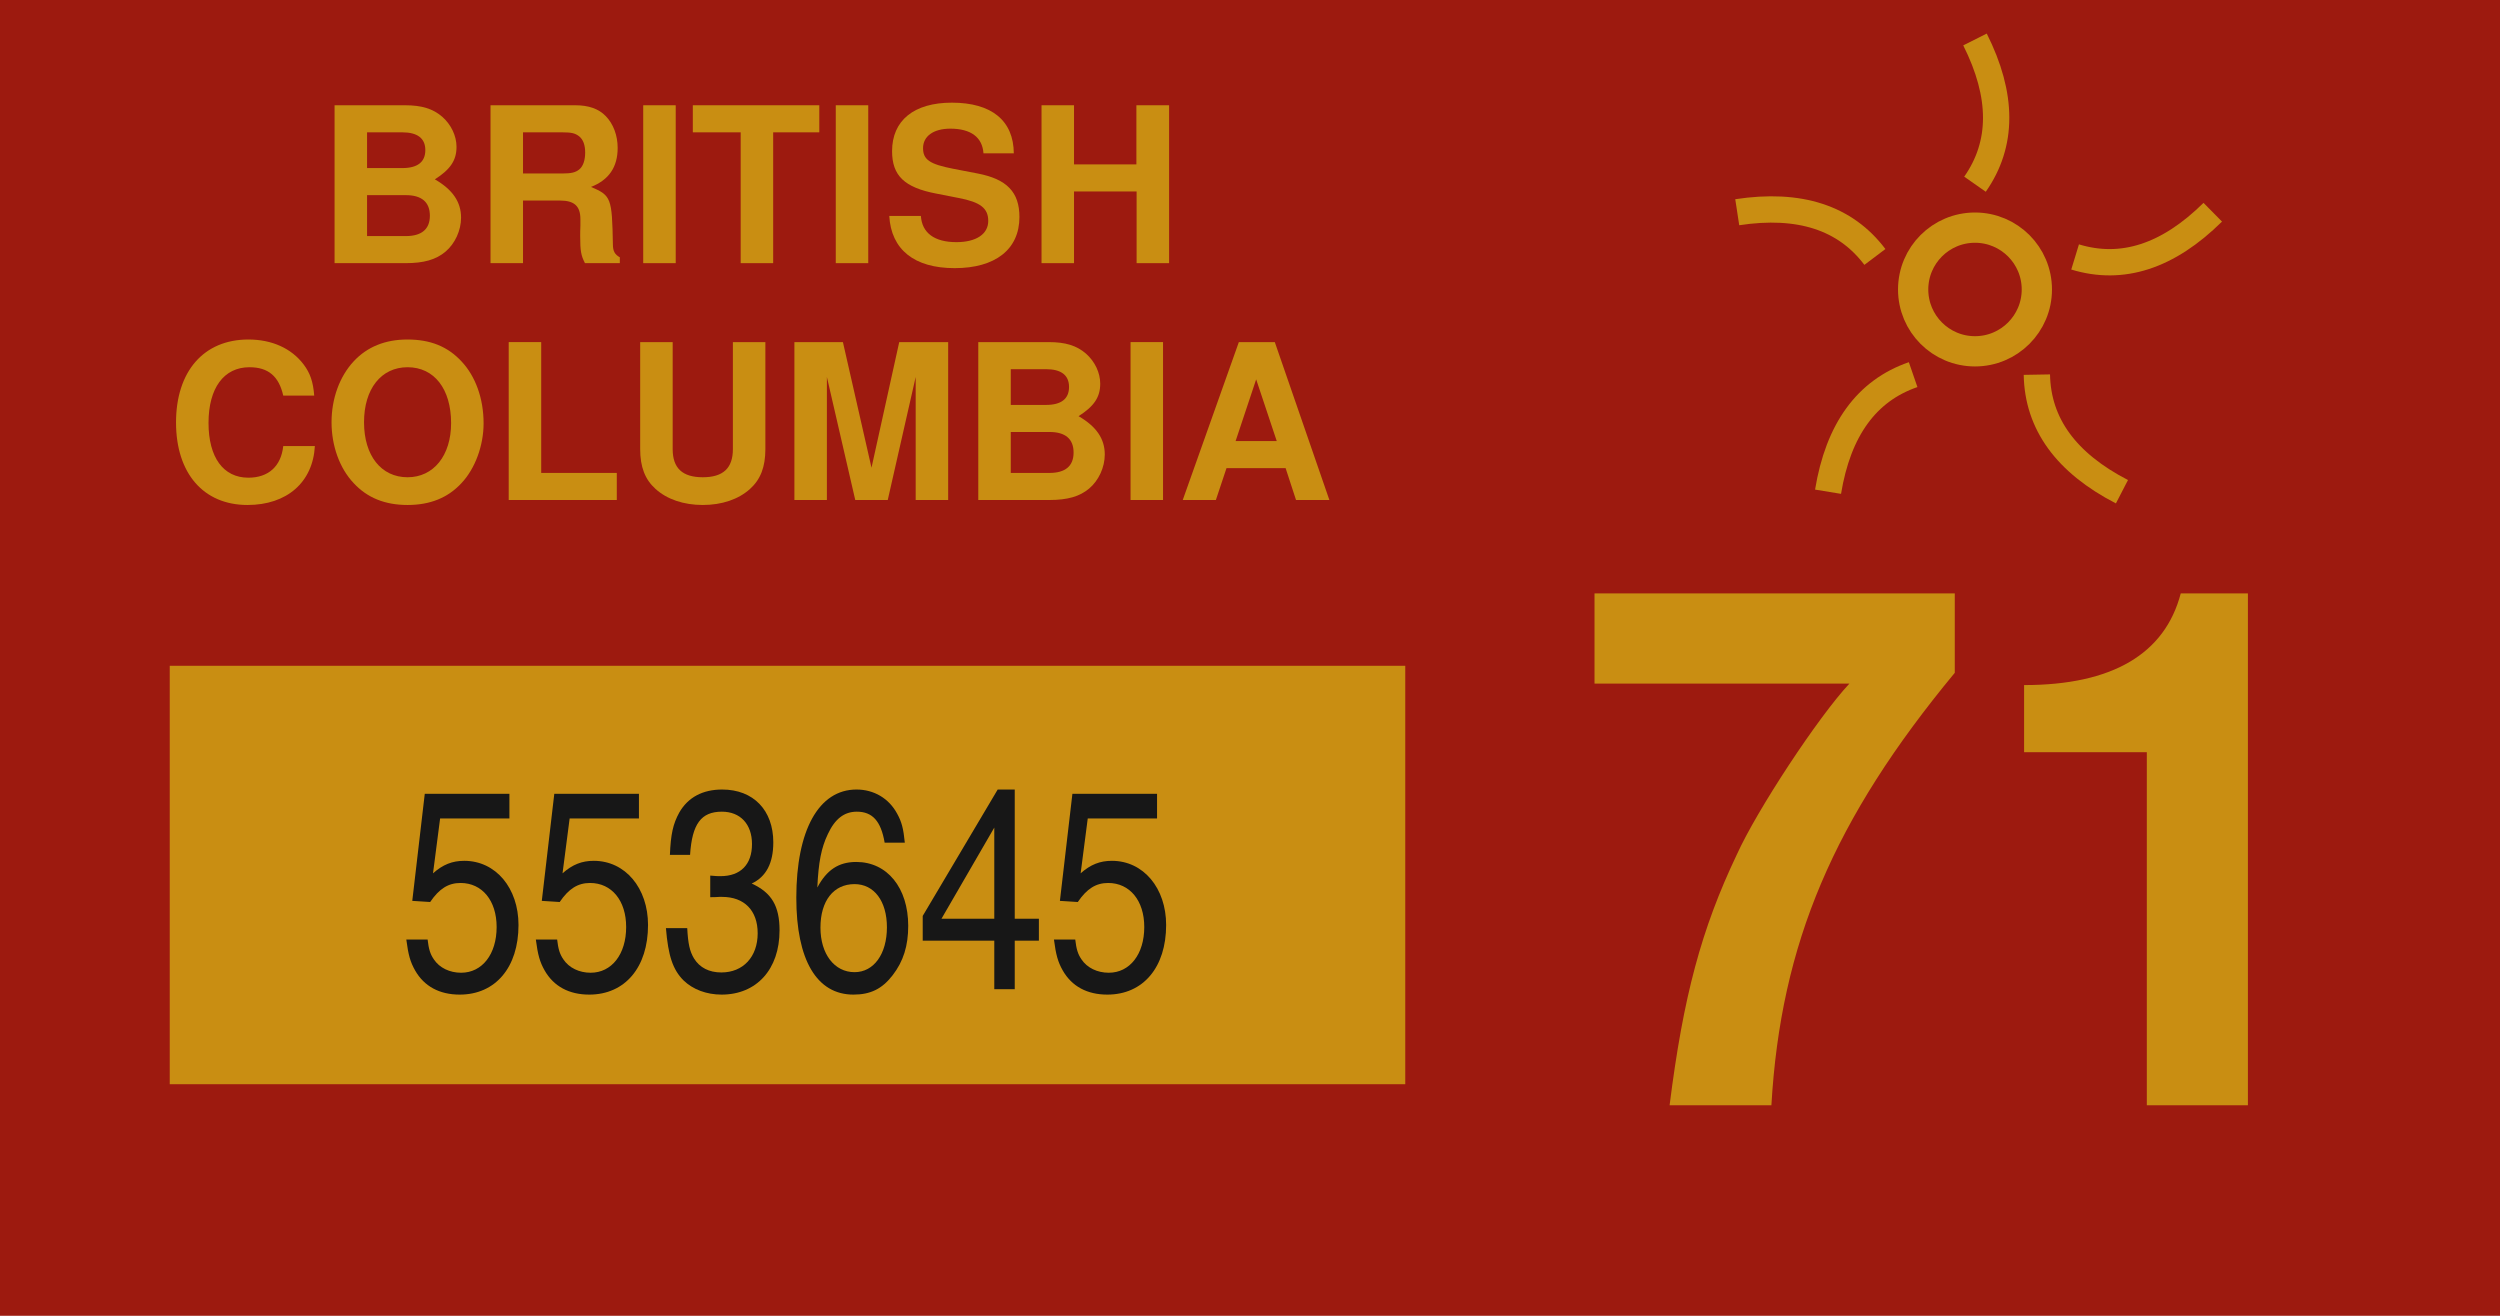
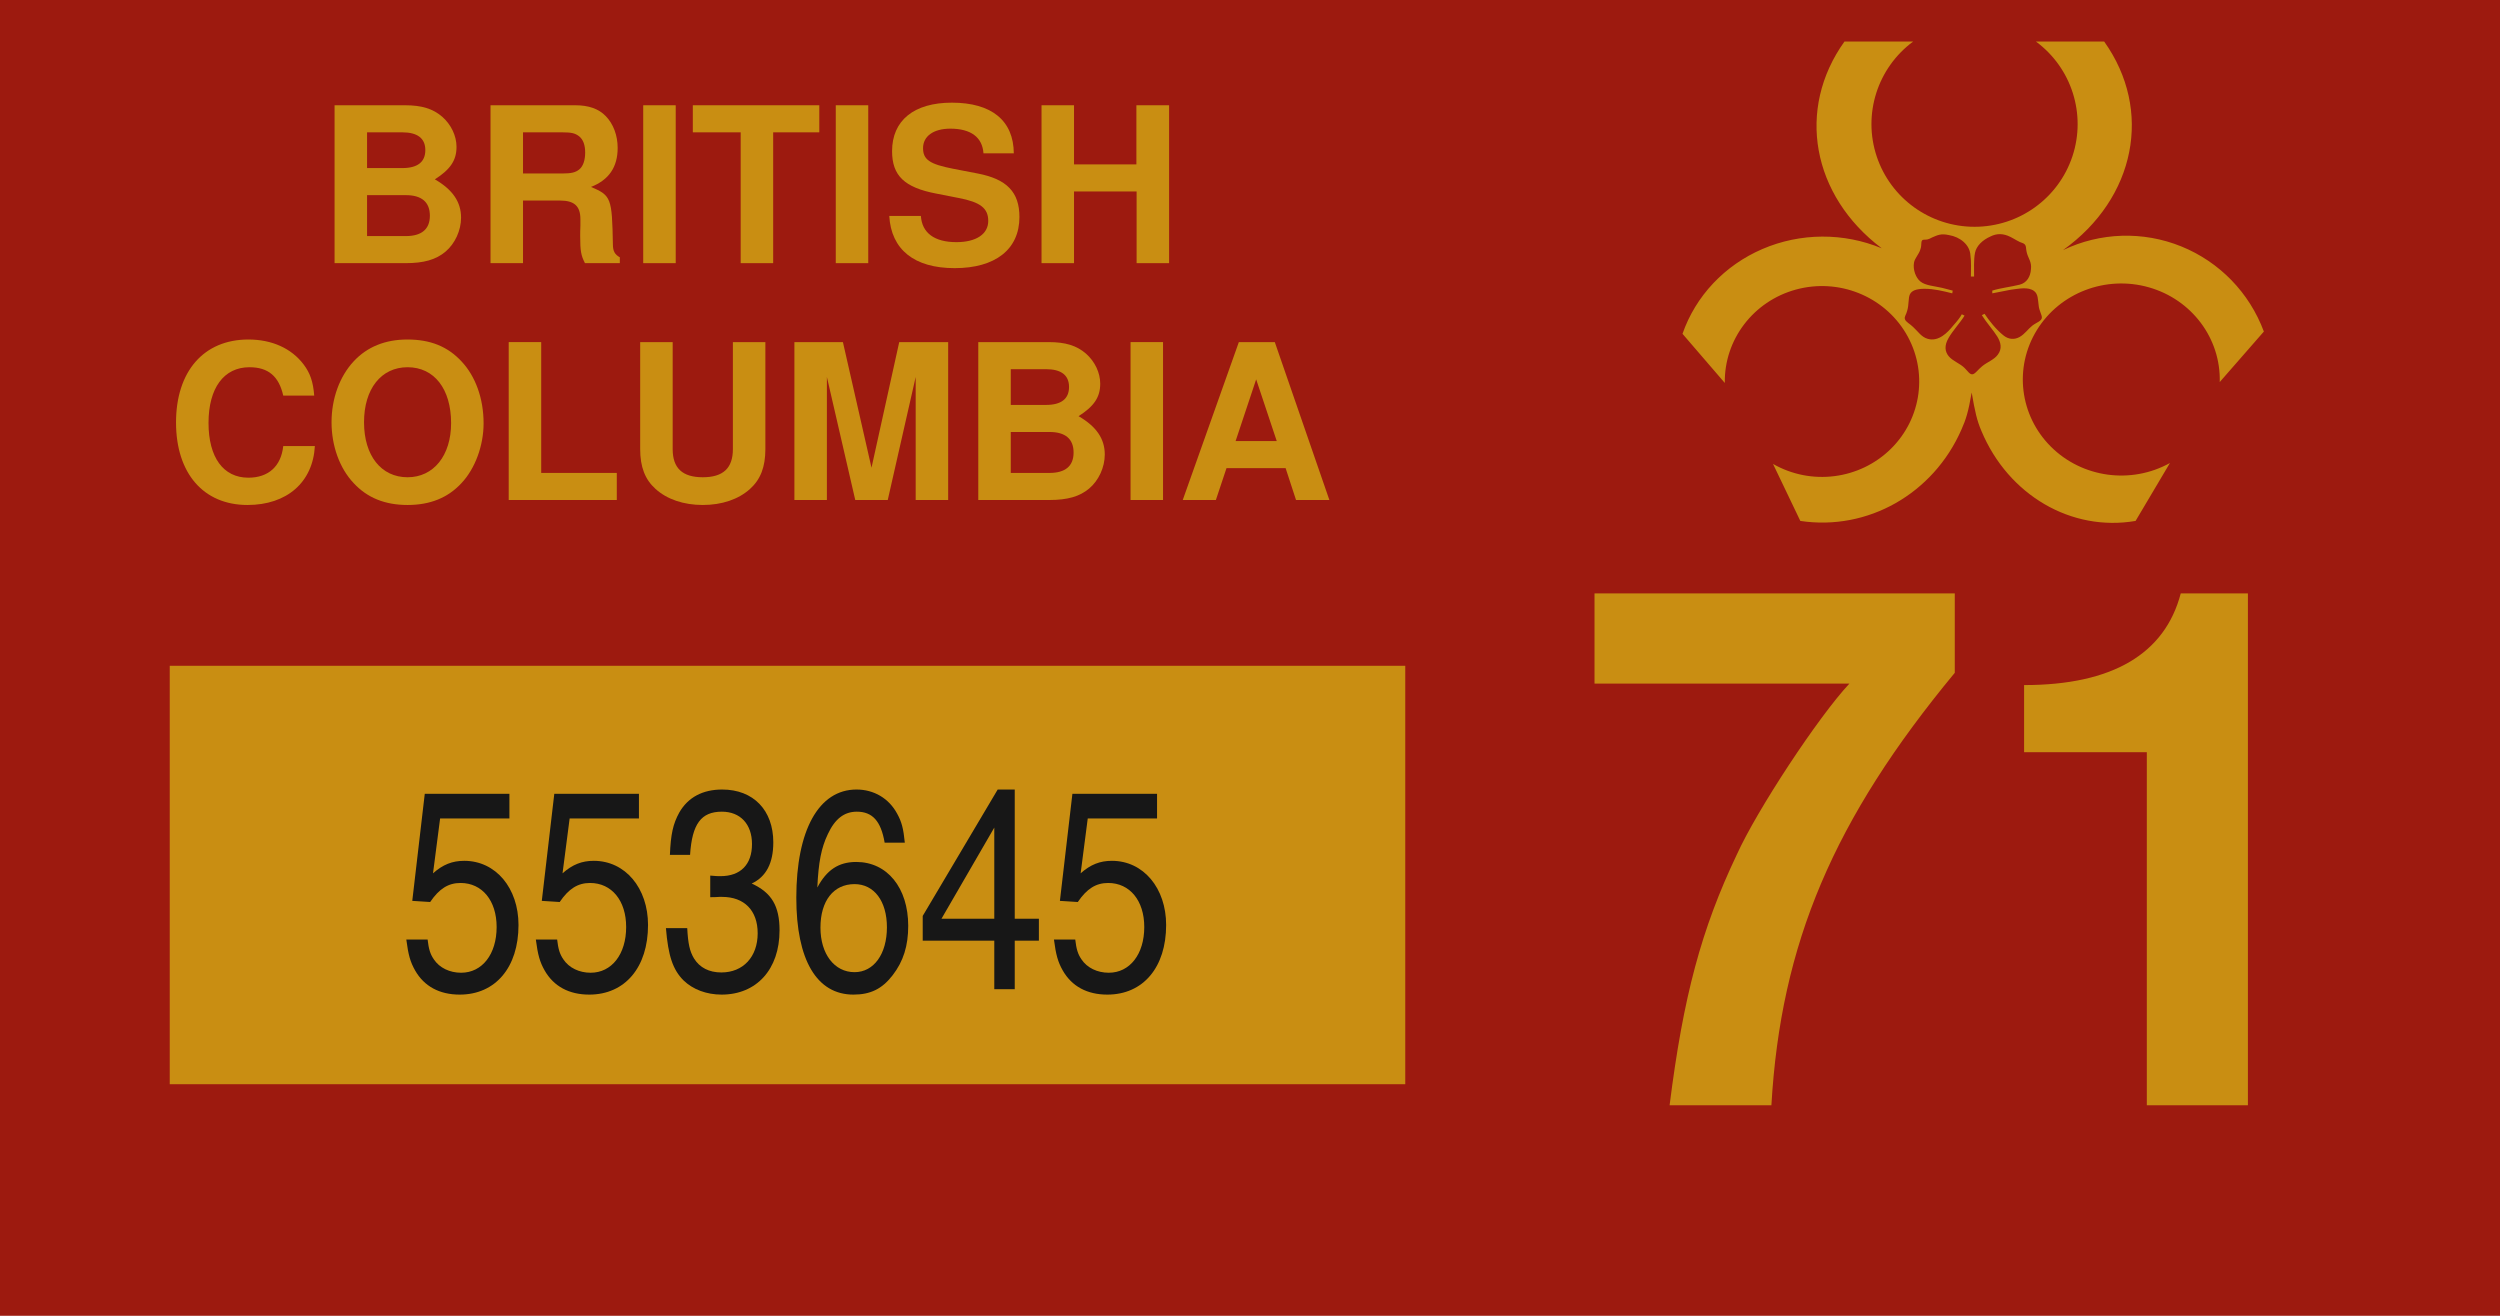
<svg xmlns="http://www.w3.org/2000/svg" viewBox="0 0 190 100" width="190" height="100">
  <g data-role="renewal-decal" data-accuracy="photograph-reviewed reconstruction; font and colour approximate" data-printing-system="annual-sun" data-placement="rear">
    <rect x="0" y="0" width="190" height="100" fill="#9d1a0f" />
    <g data-role="decal-legend" data-die="bc-decal-print-normal" data-fit="natural" role="img" aria-label="BRITISH">
      <g transform="translate(24.078 8) scale(0.12)" fill="none" stroke="#c98e12" stroke-width="0" stroke-linecap="square" stroke-linejoin="round">
        <g transform="translate(0 0)" data-character="B" fill="#c98e12" stroke="none" fill-rule="evenodd">
          <path d="M11.248 100.0H56.241C67.764 100.0 75.446 97.805 81.481 92.73C87.517 87.654 91.358 79.287 91.358 71.193C91.358 61.317 86.145 53.498 74.76 46.914C84.636 40.604 88.477 34.842 88.477 26.337C88.477 19.342 85.048 12.209 79.424 7.27C73.525 2.195 66.529 0.0 55.83 0.0H11.248ZM31.824 17.147H54.184C63.786 17.147 68.724 20.988 68.724 28.395C68.724 35.94 63.786 39.781 54.184 39.781H31.824ZM31.824 56.927H56.379C66.392 56.927 71.605 61.317 71.605 69.959C71.605 78.464 66.392 82.853 56.379 82.853H31.824Z" />
        </g>
        <g transform="translate(99.04 0)" data-character="R" fill="#c98e12" stroke="none" fill-rule="evenodd">
          <path d="M31.55 60.357H55.144C64.06 60.357 67.901 63.923 67.901 72.154V76.269C67.764 78.875 67.764 81.344 67.764 82.853C67.764 92.318 68.313 95.199 70.782 100.0H92.867V96.296C89.712 94.513 88.477 92.455 88.477 88.066C87.929 58.573 87.38 57.202 74.623 51.715C85.871 47.325 91.495 39.232 91.495 27.023C91.495 19.067 88.752 11.797 83.951 6.859C79.424 2.195 73.114 0.0 64.609 0.0H10.974V100.0H31.55ZM31.55 43.21V17.147H56.379C62.277 17.147 64.609 17.695 67.215 19.753C69.684 21.811 70.919 25.24 70.919 29.904C70.919 34.705 69.684 38.546 67.215 40.604C64.883 42.524 62.277 43.21 56.379 43.21Z" />
        </g>
        <g transform="translate(198.08 0)" data-character="I" fill="#c98e12" stroke="none" fill-rule="evenodd">
          <path d="M29.218 0.0H8.642V100.0H29.218Z" />
        </g>
        <g transform="translate(236.214 0)" data-character="T" fill="#c98e12" stroke="none" fill-rule="evenodd">
          <path d="M52.812 17.147H82.03V0.0H1.92V17.147H32.236V100.0H52.812Z" />
        </g>
        <g transform="translate(320.027 0)" data-character="I" fill="#c98e12" stroke="none" fill-rule="evenodd">
          <path d="M29.218 0.0H8.642V100.0H29.218Z" />
        </g>
        <g transform="translate(358.161 0)" data-character="S" fill="#c98e12" stroke="none" fill-rule="evenodd">
          <path d="M83.265 30.453C83.128 9.739 69.273 -1.646 44.033 -1.646C20.027 -1.646 6.173 9.602 6.173 29.081C6.173 44.582 13.992 52.126 34.294 55.967L48.285 58.711C62.003 61.317 67.078 65.158 67.078 73.251C67.078 81.619 59.396 86.694 46.914 86.694C32.922 86.694 25.103 80.796 24.417 70.096H4.39C5.624 91.495 20.302 103.155 45.816 103.155C71.605 103.155 86.831 91.221 86.831 70.782C86.831 55.007 78.875 46.776 60.357 43.21L44.719 40.192C30.041 37.311 25.789 34.431 25.789 27.16C25.789 19.616 32.373 14.815 43.073 14.815C56.104 14.815 63.374 20.302 64.06 30.453Z" />
        </g>
        <g transform="translate(449.656 0)" data-character="H" fill="#c98e12" stroke="none" fill-rule="evenodd">
          <path d="M69.547 54.595V100.0H90.123V0.0H69.41V37.449H29.904V0.0H9.328V100.0H29.904V54.595Z" />
        </g>
      </g>
    </g>
    <g data-role="decal-legend" data-die="bc-decal-print-normal" data-fit="natural" role="img" aria-label="COLUMBIA">
      <g transform="translate(12.654 26) scale(0.12)" fill="none" stroke="#c98e12" stroke-width="0" stroke-linecap="square" stroke-linejoin="round">
        <g transform="translate(0 0)" data-character="C" fill="#c98e12" stroke="none" fill-rule="evenodd">
          <path d="M93.553 33.882C92.867 25.24 91.084 19.753 86.831 14.129C79.15 3.978 66.804 -1.646 51.852 -1.646C23.594 -1.646 6.036 18.519 6.036 50.892C6.036 83.128 23.457 103.155 51.303 103.155C76.269 103.155 92.73 88.752 93.964 65.844H73.937C72.565 78.601 64.609 85.871 51.852 85.871C35.94 85.871 26.612 72.977 26.612 51.166C26.612 29.081 36.351 15.912 52.538 15.912C64.472 15.912 71.193 21.674 73.937 33.882Z" />
        </g>
        <g transform="translate(99.04 0)" data-character="O" fill="#c98e12" stroke="none" fill-rule="evenodd">
          <path d="M53.498 -1.646C39.506 -1.646 27.984 3.018 19.479 12.209C10.562 21.811 5.487 35.802 5.487 50.754C5.487 65.706 10.562 79.835 19.479 89.3C28.121 98.628 39.369 103.155 53.635 103.155C67.901 103.155 79.15 98.628 87.791 89.3C96.433 80.11 101.783 65.569 101.783 51.44C101.783 35.802 96.708 21.674 87.791 12.209C79.012 2.743 68.038 -1.646 53.498 -1.646ZM53.635 15.912C70.508 15.912 81.207 29.63 81.207 51.303C81.207 71.879 70.096 85.597 53.635 85.597C36.9 85.597 26.063 71.879 26.063 50.754C26.063 29.63 36.9 15.912 53.635 15.912Z" />
        </g>
        <g transform="translate(205.762 0)" data-character="L" fill="#c98e12" stroke="none" fill-rule="evenodd">
          <path d="M31.55 0.0H10.974V100.0H79.424V82.853H31.55Z" />
        </g>
        <g transform="translate(289.575 0)" data-character="U" fill="#c98e12" stroke="none" fill-rule="evenodd">
          <path d="M69.136 0.0V67.764C69.136 79.835 62.963 85.597 50.069 85.597C37.174 85.597 31.001 79.835 31.001 67.764V0.0H10.425V67.764C10.425 79.012 13.443 86.968 20.165 93.004C27.435 99.588 37.997 103.155 50.069 103.155C62.14 103.155 72.702 99.588 79.973 93.004C86.694 86.968 89.712 79.012 89.712 67.764V0.0Z" />
        </g>
        <g transform="translate(388.615 0)" data-character="M" fill="#c98e12" stroke="none" fill-rule="evenodd">
          <path d="M29.63 22.085 47.599 100.0H68.176L85.871 22.085V100.0H106.447V0.0H75.446L57.888 79.561L39.781 0.0H9.053V100.0H29.63Z" />
        </g>
        <g transform="translate(502.881 0)" data-character="B" fill="#c98e12" stroke="none" fill-rule="evenodd">
          <path d="M11.248 100.0H56.241C67.764 100.0 75.446 97.805 81.481 92.73C87.517 87.654 91.358 79.287 91.358 71.193C91.358 61.317 86.145 53.498 74.76 46.914C84.636 40.604 88.477 34.842 88.477 26.337C88.477 19.342 85.048 12.209 79.424 7.27C73.525 2.195 66.529 0.0 55.83 0.0H11.248ZM31.824 17.147H54.184C63.786 17.147 68.724 20.988 68.724 28.395C68.724 35.94 63.786 39.781 54.184 39.781H31.824ZM31.824 56.927H56.379C66.392 56.927 71.605 61.317 71.605 69.959C71.605 78.464 66.392 82.853 56.379 82.853H31.824Z" />
        </g>
        <g transform="translate(601.921 0)" data-character="I" fill="#c98e12" stroke="none" fill-rule="evenodd">
          <path d="M29.218 0.0H8.642V100.0H29.218Z" />
        </g>
        <g transform="translate(640.055 0)" data-character="A" fill="#c98e12" stroke="none" fill-rule="evenodd">
          <path d="M68.724 79.835 75.309 100.0H96.433L61.866 0.0H39.095L3.567 100.0H24.554L31.276 79.835ZM63.1 62.689H37.037L50.069 23.594Z" />
        </g>
      </g>
    </g>
    <g data-role="decal-year" data-die="bc-decal-print-normal" data-fit="natural" role="img" aria-label="71">
      <g transform="translate(119.592 44) scale(0.4)" fill="none" stroke="#c98e12" stroke-width="0" stroke-linecap="square" stroke-linejoin="round">
        <g transform="translate(0 0)" data-character="7" fill="#c98e12" stroke="none" fill-rule="evenodd">
          <path d="M72.428 2.743H3.978V19.89H52.401C46.502 26.2 34.842 43.896 31.001 52.401C24.28 66.529 20.85 79.287 18.244 100.0H37.586C39.369 69.273 49.383 45.679 72.428 17.833Z" />
        </g>
        <g transform="translate(76.269 0)" data-character="1" fill="#c98e12" stroke="none" fill-rule="evenodd">
          <path d="M32.647 32.922V100.0H51.852V2.743H39.095C36.077 14.266 26.063 20.165 9.328 20.165V32.922Z" />
        </g>
      </g>
    </g>
    <rect x="13.3" y="51" width="93.1" height="31" fill="#c98e12" stroke="#c98e12" stroke-width="0.8" data-role="decal-control-panel" />
    <g data-role="decal-serial" data-die="bc-decal-print-control" data-fit="natural" role="img" aria-label="553645">
      <g transform="translate(30.318 59.68) scale(0.155)" fill="none" stroke="#171717" stroke-width="0" stroke-linecap="square" stroke-linejoin="round">
        <g transform="translate(0 0)" data-character="5" fill="#171717" stroke="none" fill-rule="evenodd">
          <path d="M20.195 16.295H54.178V4.178H12.674L6.546 56.685L15.32 57.242C19.777 50.696 24.234 47.911 30.223 47.911C40.808 47.911 47.911 56.546 47.911 69.499C47.911 82.869 40.808 91.922 30.501 91.922C24.93 91.922 19.916 89.554 17.131 85.376C15.32 82.73 14.624 80.362 14.067 75.627H3.621C4.596 83.148 5.571 86.63 7.939 90.808C12.396 98.607 19.916 102.646 29.805 102.646C47.354 102.646 58.635 89.276 58.635 68.524C58.635 50.418 47.493 37.047 32.033 37.047C26.184 37.047 21.588 38.858 16.713 43.175Z" />
        </g>
        <g transform="translate(63.51 0)" data-character="5" fill="#171717" stroke="none" fill-rule="evenodd">
          <path d="M20.195 16.295H54.178V4.178H12.674L6.546 56.685L15.32 57.242C19.777 50.696 24.234 47.911 30.223 47.911C40.808 47.911 47.911 56.546 47.911 69.499C47.911 82.869 40.808 91.922 30.501 91.922C24.93 91.922 19.916 89.554 17.131 85.376C15.32 82.73 14.624 80.362 14.067 75.627H3.621C4.596 83.148 5.571 86.63 7.939 90.808C12.396 98.607 19.916 102.646 29.805 102.646C47.354 102.646 58.635 89.276 58.635 68.524C58.635 50.418 47.493 37.047 32.033 37.047C26.184 37.047 21.588 38.858 16.713 43.175Z" />
        </g>
        <g transform="translate(127.02 0)" data-character="3" fill="#171717" stroke="none" fill-rule="evenodd">
          <path d="M25.627 54.875C27.437 54.875 27.994 54.875 30.084 54.735H31.476C42.34 54.735 48.886 61.421 48.886 72.563C48.886 84.123 41.783 91.783 31.058 91.783C25.07 91.783 20.474 89.415 17.688 84.958C15.599 81.476 14.763 77.855 14.345 70.056H3.9C5.014 83.565 7.242 90.39 12.535 95.682C17.131 100.139 23.816 102.646 31.198 102.646C48.329 102.646 59.61 90.251 59.61 71.17C59.61 59.192 55.71 52.646 45.961 48.189C53.064 44.847 56.546 38.162 56.546 27.994C56.546 12.256 46.797 2.089 31.476 2.089C22.006 2.089 14.763 5.85 10.446 13.37C7.382 18.942 6.267 23.955 5.85 34.123H15.738C16.713 18.942 21.17 12.953 31.337 12.953C40.39 12.953 46.1 19.081 46.1 28.83C46.1 38.858 40.529 44.568 30.641 44.568C29.387 44.568 28.412 44.568 25.627 44.29Z" />
        </g>
        <g transform="translate(190.53 0)" data-character="6" fill="#171717" stroke="none" fill-rule="evenodd">
          <path d="M57.521 28.134C56.825 21.17 55.989 17.967 53.76 13.928C49.721 6.407 42.34 2.089 33.844 2.089C15.32 2.089 4.318 22.006 4.318 55.153C4.318 85.655 14.345 102.646 32.312 102.646C40.669 102.646 46.379 99.861 51.532 93.175C56.825 86.351 59.192 78.691 59.192 68.942C59.192 50.279 48.886 37.604 33.705 37.604C25.07 37.604 19.22 41.504 14.624 50.139C15.181 37.744 16.574 30.641 19.777 23.955C23.259 16.435 27.855 12.953 33.983 12.953C41.643 12.953 45.822 17.549 47.632 28.134ZM32.869 48.468C42.479 48.468 48.747 56.825 48.747 69.638C48.747 82.73 42.34 91.643 32.869 91.643C22.981 91.643 16.156 82.73 16.156 69.777C16.156 56.685 22.563 48.468 32.869 48.468Z" />
        </g>
        <g transform="translate(254.04 0)" data-character="4" fill="#171717" stroke="none" fill-rule="evenodd">
          <path d="M59.749 76.184V65.46H47.911V2.089H39.554L2.786 64.067V76.184H37.883V100.0H47.911V76.184ZM37.883 20.752V65.46H11.978Z" />
        </g>
        <g transform="translate(317.55 0)" data-character="5" fill="#171717" stroke="none" fill-rule="evenodd">
          <path d="M20.195 16.295H54.178V4.178H12.674L6.546 56.685L15.32 57.242C19.777 50.696 24.234 47.911 30.223 47.911C40.808 47.911 47.911 56.546 47.911 69.499C47.911 82.869 40.808 91.922 30.501 91.922C24.93 91.922 19.916 89.554 17.131 85.376C15.32 82.73 14.624 80.362 14.067 75.627H3.621C4.596 83.148 5.571 86.63 7.939 90.808C12.396 98.607 19.916 102.646 29.805 102.646C47.354 102.646 58.635 89.276 58.635 68.524C58.635 50.418 47.493 37.047 32.033 37.047C26.184 37.047 21.588 38.858 16.713 43.175Z" />
        </g>
      </g>
    </g>
-     <g data-role="decal-emblem" data-accuracy="simplified sun">
-       <circle cx="150.1" cy="22" r="4.7" fill="none" stroke="#c98e12" stroke-width="2.3" />
-       <path d="M150.1 14 Q153.316 9.404 150.1 3" fill="none" stroke="#c98e12" stroke-width="2" />
-       <path d="M157.708 19.528 Q163.073 21.167 168.17 16.129" fill="none" stroke="#c98e12" stroke-width="2" />
-       <path d="M154.802 28.472 Q154.902 34.081 161.268 37.371" fill="none" stroke="#c98e12" stroke-width="2" />
-       <path d="M145.398 28.472 Q140.094 30.3 138.932 37.371" fill="none" stroke="#c98e12" stroke-width="2" />
-       <path d="M142.492 19.528 Q139.115 15.049 132.03 16.129" fill="none" stroke="#c98e12" stroke-width="2" />
+     <g transform="translate(126.5909 2) scale(0.03457217)" data-role="decal-emblem" data-source="user-supplied-svgviewer-output.svg" data-accuracy="user-supplied vector reconstruction">
+       <path d="M 393,33.5       A 437.412,363.271 0 0,0 475,488       A 325.339,312.297 0 0,0 37,676       L 130,784       A 213.688,209.781 0 1,1 236,962       L 296,1087.3       A 335.89,348.324 0 0,0 649.998,886.912       C 660.25,864.111 665.5,847 672.7,805       C 679.9,847 684.321,866.765 694.197,889.732       A 317.483,344.31 0 0,0 1033,1087.3       L 1108.5,960       A 216.479,211.097 0 1,1 1218,782       L 1315,671       A 322.599,323.871 0 0,0 873.5,492       A 434.839,361.652 0 0,0 964,33.5       L 814,33.5       A 226.616,225.822 0 1,1 544,33.5       Z M 671,550  C 671,535 672,516 670,504  C 669,480 647,463 623,459  C 605,455 598,459 586,464  C 577,469 574,469 568,469  C 559,469 564,480 560,490  C 557,501 548,509 546,519  C 543,535 550,553 560,561  C 571,570 591,571 608,575  L 631,581 A 46,46.5 0 0,0 630,587  C 610,582 590,577 569,577  C 551,577 541,581 537,589  C 533,597 535,612 531,625  C 529,634 524,638 526,644  C 528,650 537,654 544,661  C 555,671 562,683 576,687  C 600,694 620,673 632,658  C 641,648 648,639 651,633 A 46,46.5 0 0,0 657,636  C 648,651 631,669 622,685  C 612,702 614,715 622,725  C 631,736 647,741 657,751  C 665,759 668,765 674,765  C 680,765 687,754 696,747  C 707,738 722,733 730,722  C 740,709 737,695 729,682  C 721,669 705,651 695,635 A 46,46.5 0 0,0 701,632  C 711,647 726,666 742,679  C 754,689 767,689 778,683  C 790,676 796,666 806,658  C 815,651 827,648 827,640  C 827,634 821,625 820,614  C 818,600 819,589 810,582  C 797,572 776,577 759,579  L 718,587 A 46,46.5 0 0,0 718,581  C 737,575 758,573 778,568  C 794,564 802,550 803,534  C 805,518 797,510 794,498  C 791,487 794,481 786,477  C 776,474 768,468 758,463  C 742,455 728,455 714,462  C 696,470 683,483 680,498  C 677,513 678,534 678,550 A 46,46.5 0 0,0 671,550 Z" fill="#c98e12" fill-rule="evenodd" />
    </g>
  </g>
</svg>
